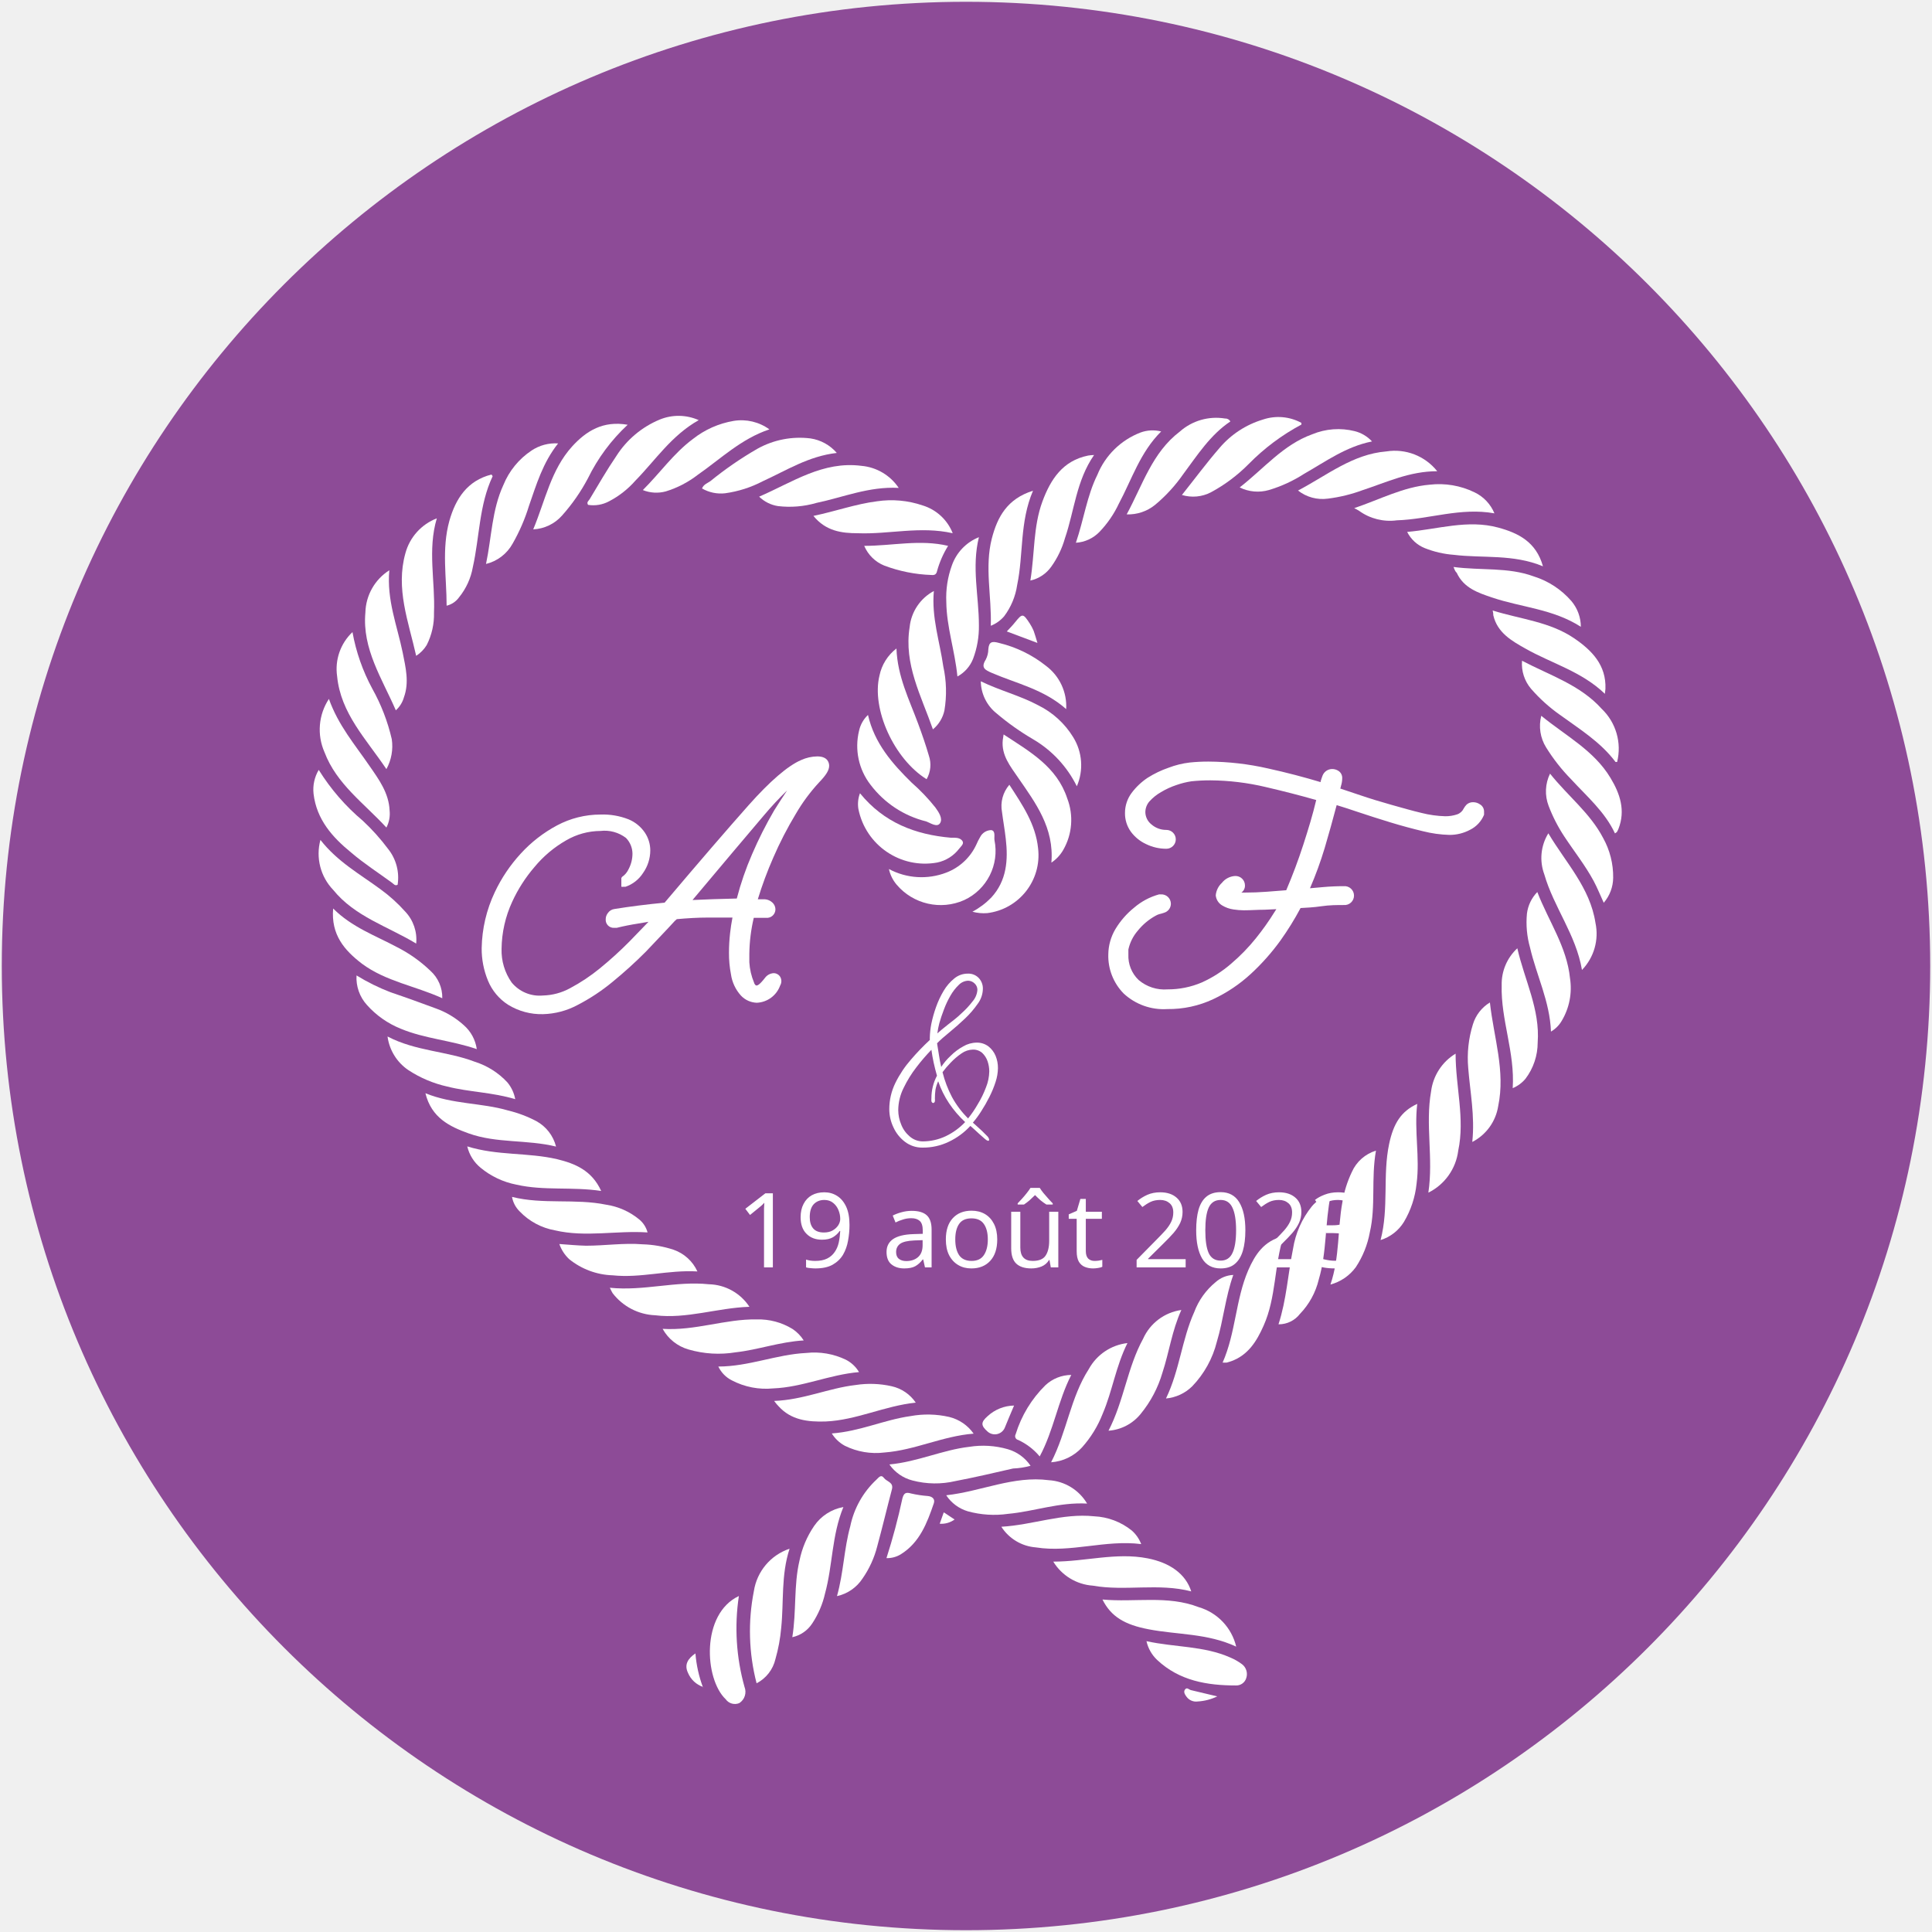
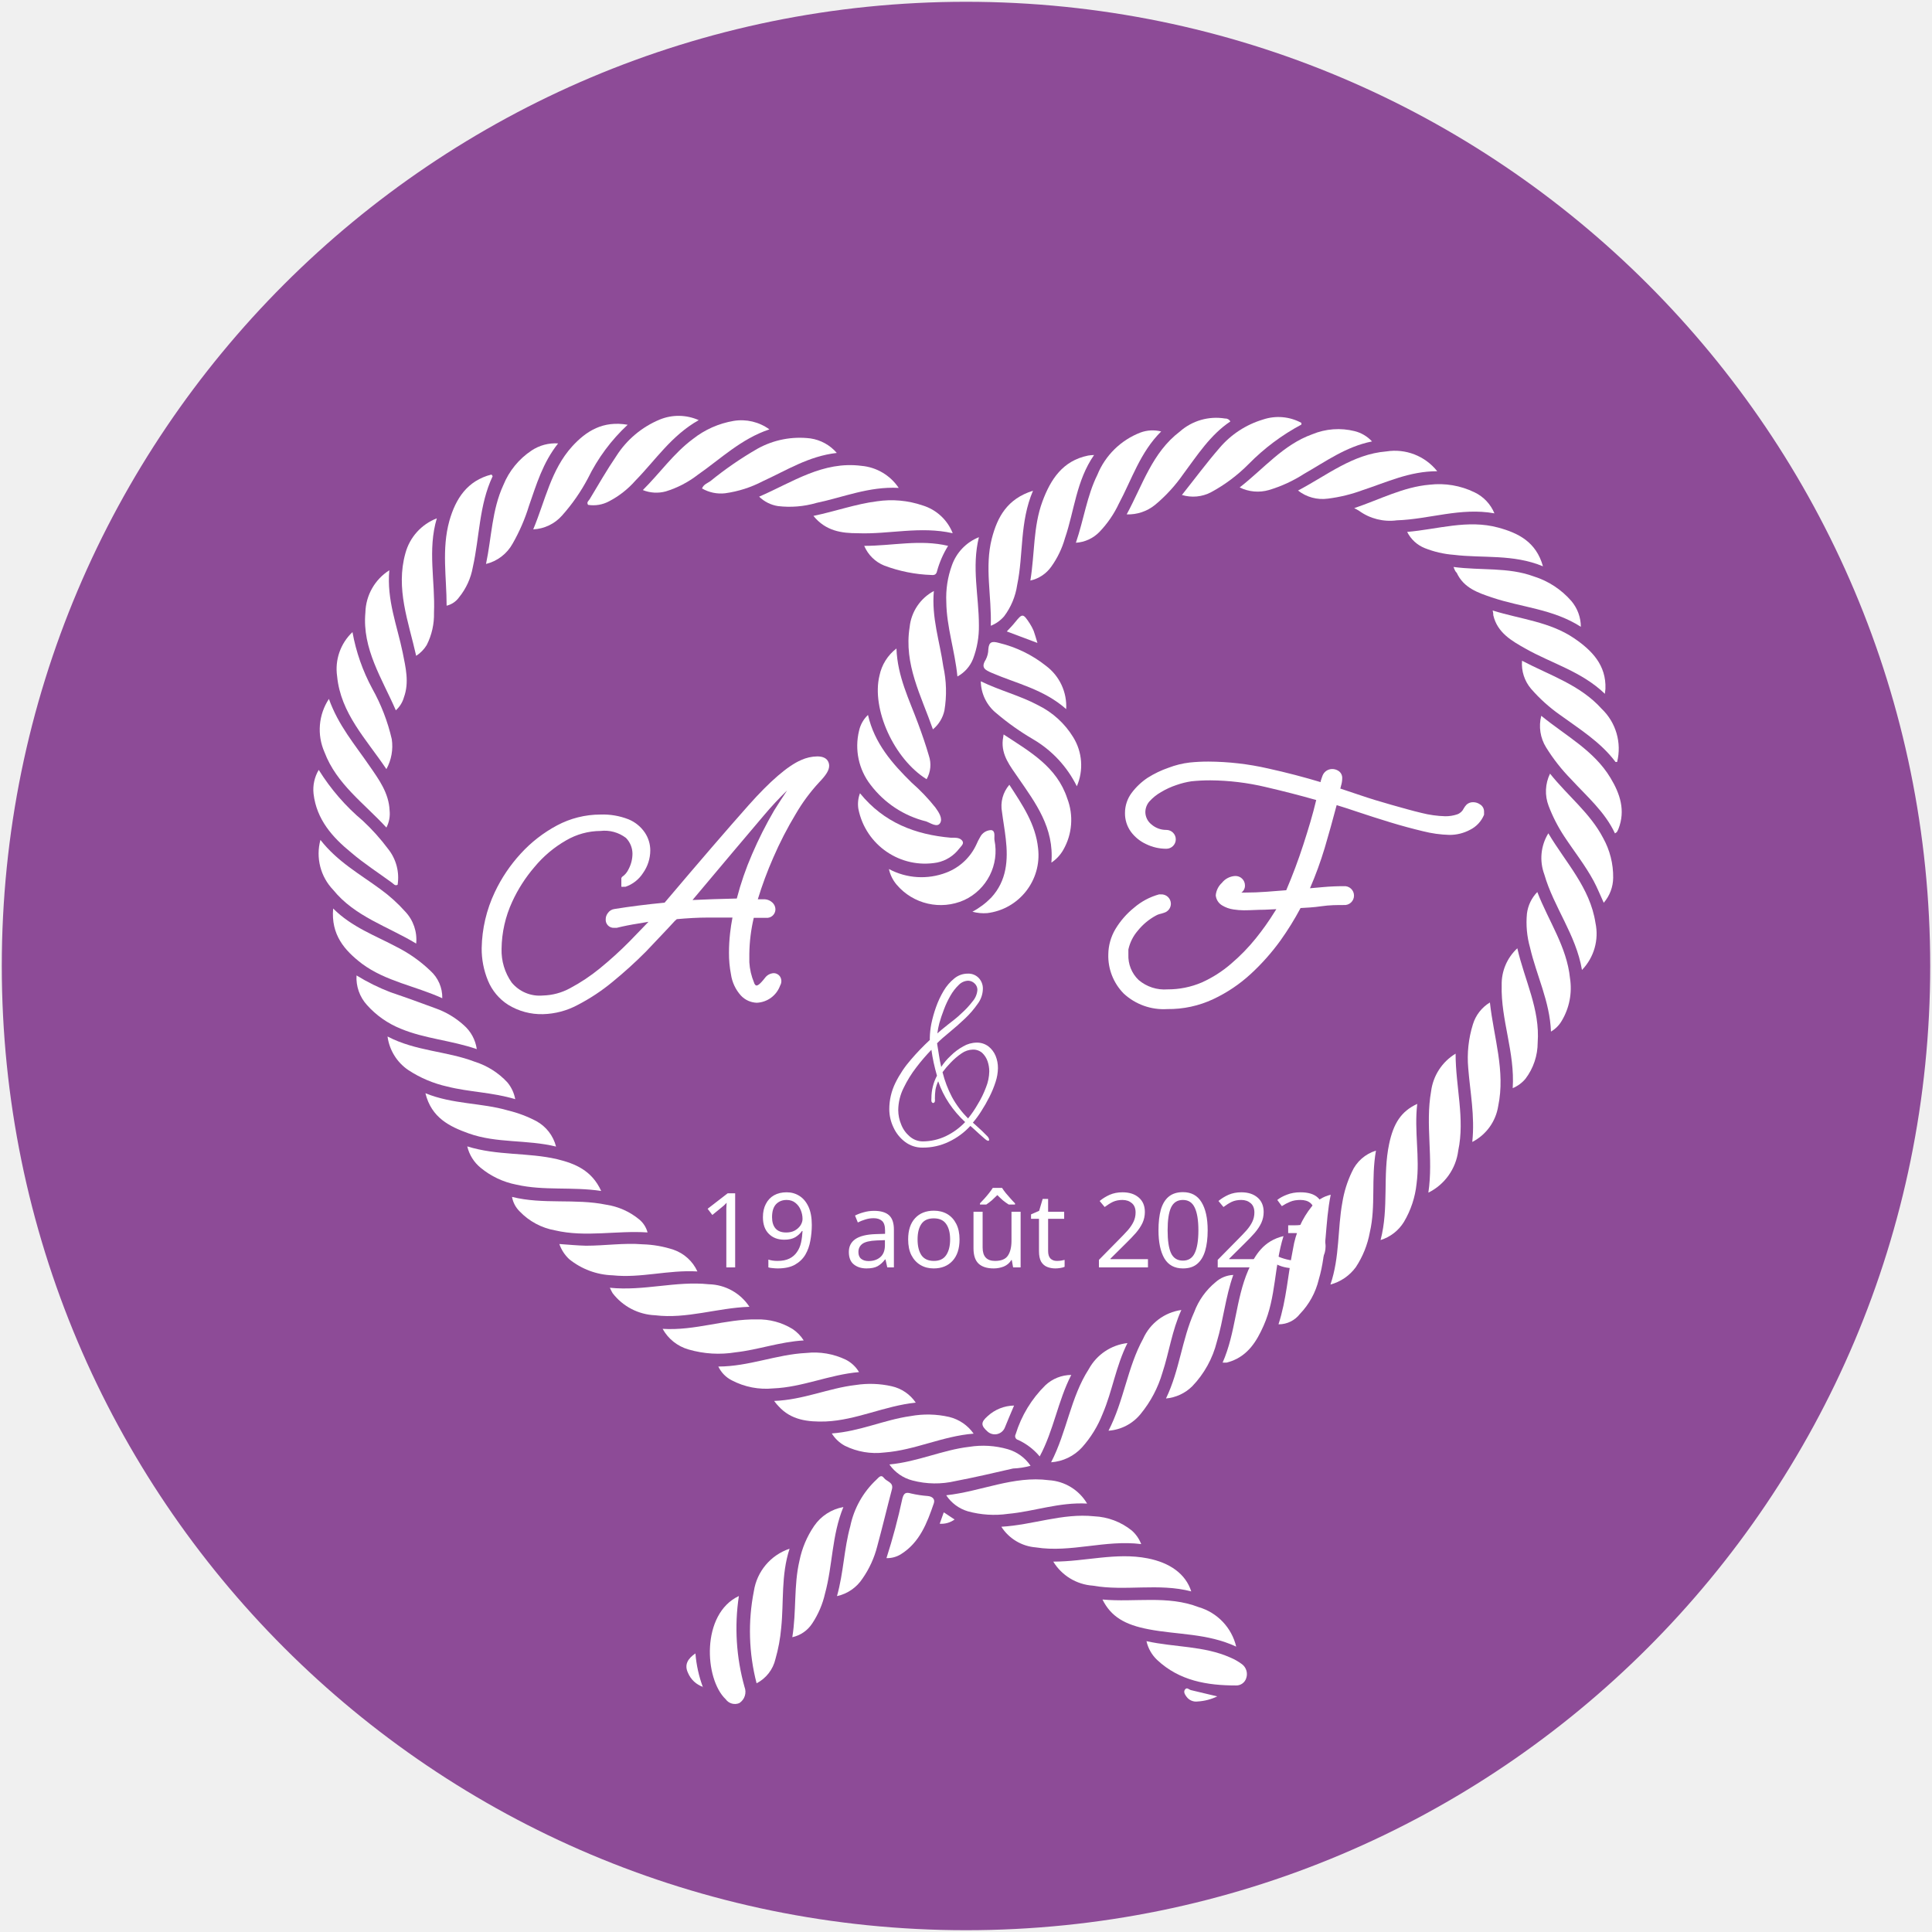
<svg xmlns="http://www.w3.org/2000/svg" id="Calque_1" data-name="Calque 1" viewBox="0 0 205 205">
  <defs>
    <style>.cls-1{fill:#8d4b97;}.cls-2{font-size:11.02px;font-family:MsMadi-Regular, Ms Madi;}.cls-2,.cls-3{fill:#fff;}</style>
  </defs>
  <circle class="cls-1" cx="102.5" cy="102.5" r="102.31" />
-   <text class="cls-2" transform="translate(78.1 134.48)">19 août 2023</text>
+   <text class="cls-2" transform="translate(74.1 134.48)">19 août 2023</text>
  <path class="cls-3" d="M107.1,83.27c1.4,2.16,2.79,4.18,3.05,6.75a6.19,6.19,0,0,1-5.41,6.87,4.62,4.62,0,0,1-1.56-.15,8.06,8.06,0,0,0,2-1.5c1.65-1.79,1.8-4,1.54-6.23-.11-1-.28-1.9-.4-2.85A3.45,3.45,0,0,1,107.1,83.27Z" />
  <path class="cls-3" d="M114.26,83.43a11.86,11.86,0,0,0-4.66-5,27.19,27.19,0,0,1-3.84-2.72,4.44,4.44,0,0,1-1.69-3.42c2.06,1,4.18,1.52,6.1,2.55a9.05,9.05,0,0,1,3.71,3.39A5.64,5.64,0,0,1,114.26,83.43Z" />
  <path class="cls-3" d="M109.61,52.07c-1.43,3.34-1,6.76-1.68,10a7.28,7.28,0,0,1-1.39,3.33,3.63,3.63,0,0,1-1.41,1c.1-3.16-.67-6.21.11-9.26C105.83,54.87,106.86,52.93,109.61,52.07Z" />
  <path class="cls-3" d="M106.49,77.93c2.79,1.83,5.64,3.42,6.75,6.78a6.37,6.37,0,0,1-.42,5.47,4,4,0,0,1-1.26,1.35c.31-3.69-1.68-6.33-3.52-9-.83-1.22-1.8-2.38-1.64-4C106.42,78.35,106.45,78.21,106.49,77.93Z" />
  <path class="cls-3" d="M115.35,159.54c-3-.16-5.62.84-8.38,1.09a10.48,10.48,0,0,1-4.28-.27,4.18,4.18,0,0,1-2.29-1.7c3.72-.41,7.13-2.09,10.89-1.6A5.07,5.07,0,0,1,115.35,159.54Z" />
  <path class="cls-3" d="M152.5,50c-2.95,0-5.38,1.18-7.89,2a16.44,16.44,0,0,1-3.72.91,4.2,4.2,0,0,1-3.16-.86c3.09-1.62,5.79-3.86,9.37-4.15A5.74,5.74,0,0,1,152.5,50Z" />
  <path class="cls-3" d="M91.15,145.59c-3.16.27-6,1.61-9.11,1.73a7.8,7.8,0,0,1-4.38-.85A3.16,3.16,0,0,1,76.22,145c3.23,0,6.19-1.29,9.33-1.44a7.73,7.73,0,0,1,4.21.72A3.44,3.44,0,0,1,91.15,145.59Z" />
  <path class="cls-3" d="M85.28,142.23c-2.55.15-4.85,1-7.22,1.26a11.3,11.3,0,0,1-5-.3A4.57,4.57,0,0,1,70.31,141c3.47.22,6.65-1.06,10-1a6.89,6.89,0,0,1,3.76,1A4.05,4.05,0,0,1,85.28,142.23Z" />
  <path class="cls-3" d="M101.09,56.58c-3.45-.78-6.75.13-10.07,0-1.73,0-3.4-.23-4.71-1.84,2.33-.48,4.47-1.26,6.75-1.55a10.3,10.3,0,0,1,4.84.44A5,5,0,0,1,101.09,56.58Z" />
  <path class="cls-3" d="M109.33,61.6c.47-2.85.29-5.71,1.28-8.39.87-2.35,2.15-4.32,4.84-4.87a4.93,4.93,0,0,1,.64-.06C114.2,51,114,54.19,113,57.11a9.71,9.71,0,0,1-1.44,3A3.68,3.68,0,0,1,109.33,61.6Z" />
  <path class="cls-3" d="M79.52,138.66c-3.44.12-6.65,1.31-10,.9A6,6,0,0,1,65,137.21c-.08-.12-.14-.27-.29-.57,3.61.37,7-.74,10.51-.37A5.29,5.29,0,0,1,79.52,138.66Z" />
  <path class="cls-3" d="M94.37,155.39c3-.28,5.63-1.54,8.47-1.87a9.42,9.42,0,0,1,4.09.25,4.38,4.38,0,0,1,2.42,1.76,8.16,8.16,0,0,1-1.86.29c-2,.46-4.06.94-6.1,1.33a9.43,9.43,0,0,1-4.57-.06A4.27,4.27,0,0,1,94.37,155.39Z" />
  <path class="cls-3" d="M54.67,116.63c-2.47-.74-4.9-.75-7.22-1.34a12.47,12.47,0,0,1-4.13-1.75,5.13,5.13,0,0,1-2.2-3.56c3,1.57,6.29,1.54,9.26,2.68a8,8,0,0,1,3.45,2.18A3.88,3.88,0,0,1,54.67,116.63Z" />
  <path class="cls-3" d="M50.59,111.32c-2.73-.94-5.52-1.1-8.08-2.17a9.6,9.6,0,0,1-3.58-2.52,4.28,4.28,0,0,1-1.1-3.13,21.72,21.72,0,0,0,3.62,1.79c1.6.54,3.2,1.12,4.79,1.71a8.84,8.84,0,0,1,2.95,1.76A4.14,4.14,0,0,1,50.59,111.32Z" />
  <path class="cls-3" d="M95.36,51.77c-3.16-.17-5.89,1-8.72,1.59a10.27,10.27,0,0,1-4.09.34,3.67,3.67,0,0,1-2-1c3.54-1.53,6.76-3.8,10.86-3.27A5.32,5.32,0,0,1,95.36,51.77Z" />
  <path class="cls-3" d="M106.25,162c3.34-.19,6.49-1.46,9.84-1.11a6.86,6.86,0,0,1,4,1.51,3.67,3.67,0,0,1,1,1.44c-3.82-.48-7.46.94-11.18.35A4.79,4.79,0,0,1,106.25,162Z" />
  <path class="cls-3" d="M101.59,71.78c-.27-2.74-1.15-5.25-1.18-7.9A10,10,0,0,1,101,60a5,5,0,0,1,2.87-3c-.79,3.19,0,6.26,0,9.34a9.66,9.66,0,0,1-.62,3.57A3.66,3.66,0,0,1,101.59,71.78Z" />
  <path class="cls-3" d="M45.14,116c2.91,1.19,5.93,1,8.77,1.83a13,13,0,0,1,3,1.13A4.27,4.27,0,0,1,59,121.66c-3.1-.76-6.28-.33-9.25-1.39C47.71,119.54,45.78,118.61,45.14,116Z" />
  <path class="cls-3" d="M37.4,67.07a20.12,20.12,0,0,0,2.1,6,20.32,20.32,0,0,1,2.07,5.36A5.06,5.06,0,0,1,41,81.61c-2.14-3.19-4.85-5.91-5.23-9.86A5.38,5.38,0,0,1,37.4,67.07Z" />
  <path class="cls-3" d="M114.16,57.59c.84-2.46,1.18-5,2.28-7.21A8.06,8.06,0,0,1,121,45.9a3.72,3.72,0,0,1,2.21-.12c-2.23,2.21-3.11,5.08-4.49,7.66a11.21,11.21,0,0,1-2.06,3A3.8,3.8,0,0,1,114.16,57.59Z" />
  <path class="cls-3" d="M88.26,152.1c3-.22,5.56-1.45,8.35-1.84a10.16,10.16,0,0,1,4.11.09,4.46,4.46,0,0,1,2.59,1.77c-3.31.26-6.24,1.76-9.46,2a7.41,7.41,0,0,1-4.2-.71A3.68,3.68,0,0,1,88.26,152.1Z" />
  <path class="cls-3" d="M59.22,47.05c-1.63,2.05-2.3,4.36-3.09,6.62a19.65,19.65,0,0,1-1.73,4,4.42,4.42,0,0,1-2.83,2.17c.6-2.85.62-5.73,1.84-8.37a8,8,0,0,1,3-3.67A4.54,4.54,0,0,1,59.22,47.05Z" />
  <path class="cls-3" d="M163.12,94.65c1.2,3.1,3.13,5.81,3.47,9.15a6.78,6.78,0,0,1-.88,4.52,3.18,3.18,0,0,1-1.14,1.14c-.12-3.2-1.55-6-2.22-8.91a9.78,9.78,0,0,1-.33-3.61A4,4,0,0,1,163.12,94.65Z" />
  <path class="cls-3" d="M130.55,44.72c-2.14,1.43-3.5,3.58-5,5.59a16.44,16.44,0,0,1-3,3.27,4.52,4.52,0,0,1-3,1c1.7-3.14,2.71-6.56,5.63-8.78A5.82,5.82,0,0,1,130,44.41.58.58,0,0,1,130.55,44.72Z" />
  <path class="cls-3" d="M161.5,70.11c3,1.57,6.18,2.57,8.46,5.11a5.85,5.85,0,0,1,1.63,5.63c-.06,0-.16,0-.17,0-1.59-2.12-3.82-3.49-5.9-5a17.06,17.06,0,0,1-3.06-2.76A4.08,4.08,0,0,1,161.5,70.11Z" />
  <path class="cls-3" d="M44.16,69.59c-.82-3.65-2.2-7.13-1.14-10.9A5.5,5.5,0,0,1,46.35,55c-1,3.35-.16,6.68-.3,10a7.19,7.19,0,0,1-.77,3.44A3.61,3.61,0,0,1,44.16,69.59Z" />
  <path class="cls-3" d="M130.86,135.28c-.84,2.38-1.05,4.79-1.74,7.08a10.48,10.48,0,0,1-2.62,4.74,4.56,4.56,0,0,1-2.78,1.29c1.45-3,1.68-6.25,3-9.18a7.5,7.5,0,0,1,2.26-3.16A3,3,0,0,1,130.86,135.28Z" />
  <path class="cls-3" d="M136.19,131.16c-1,3.18-.77,6.5-2.11,9.5-.73,1.65-1.64,3.13-3.45,3.78l-.46.14a3.88,3.88,0,0,1-.44,0c1.4-3.18,1.37-6.66,2.71-9.78C133.16,133.16,134.08,131.66,136.19,131.16Z" />
  <path class="cls-3" d="M94.32,92.21a7.33,7.33,0,0,0,6.09.38,5.78,5.78,0,0,0,3.2-3,6.17,6.17,0,0,1,.39-.77,1.34,1.34,0,0,1,1.17-.74c.49.07.3.69.35,1.06a5.74,5.74,0,0,1-3.22,6.37,6.13,6.13,0,0,1-7.16-1.64A3.84,3.84,0,0,1,94.32,92.21Z" />
  <path class="cls-3" d="M83.78,164.33c-.92,2.82-.6,5.64-.89,8.41a17.45,17.45,0,0,1-.61,3.3,3.88,3.88,0,0,1-2,2.57,22,22,0,0,1-.29-9.77A5.65,5.65,0,0,1,83.78,164.33Z" />
  <path class="cls-3" d="M34,89.12c1.81,2.32,4.19,3.63,6.35,5.22A16.53,16.53,0,0,1,43,96.73a4.32,4.32,0,0,1,1.16,3.39c-3-1.82-6.5-2.85-8.8-5.69A5.56,5.56,0,0,1,34,89.12Z" />
  <path class="cls-3" d="M163.72,60.09c-3.17-1.32-6.37-.84-9.47-1.22a10.4,10.4,0,0,1-3.07-.71,3.58,3.58,0,0,1-1.87-1.72c3.27-.28,6.42-1.34,9.66-.46C161.11,56.56,163,57.5,163.72,60.09Z" />
  <path class="cls-3" d="M68.21,52c1.84-1.83,3.27-3.9,5.3-5.41a9.54,9.54,0,0,1,4.34-1.93,5.06,5.06,0,0,1,3.79.9c-3,1-5.17,3.13-7.6,4.82a10.64,10.64,0,0,1-3.39,1.76A3.83,3.83,0,0,1,68.21,52Z" />
  <path class="cls-3" d="M125.35,139c-1,2.2-1.29,4.47-2,6.63a12.35,12.35,0,0,1-2.31,4.39,4.83,4.83,0,0,1-3.42,1.79c1.64-3.17,2-6.71,3.67-9.75A5.24,5.24,0,0,1,125.35,139Z" />
  <path class="cls-3" d="M74.14,44.58c-2.9,1.63-4.59,4.25-6.73,6.43a9.63,9.63,0,0,1-2.78,2.18,3.54,3.54,0,0,1-2.23.38c-.19-.28.06-.43.16-.59.93-1.54,1.82-3.1,2.83-4.58A10,10,0,0,1,70,44.52,5.26,5.26,0,0,1,74.14,44.58Z" />
  <path class="cls-3" d="M164.47,82.09c1.9,2.38,4.25,4.18,5.63,6.82a8.45,8.45,0,0,1,1.07,4.23,4.12,4.12,0,0,1-1,2.65c-.37-.8-.68-1.58-1.07-2.31-.9-1.67-2.08-3.15-3.12-4.73a16.52,16.52,0,0,1-1.66-3.24A4.3,4.3,0,0,1,164.47,82.09Z" />
  <path class="cls-3" d="M125.41,52.52c1.38-1.73,2.62-3.41,4-5a9.69,9.69,0,0,1,4.59-3,5.12,5.12,0,0,1,4.09.35c0,.07,0,.16,0,.18a23.07,23.07,0,0,0-5.59,4.18,16.94,16.94,0,0,1-4,3A4.09,4.09,0,0,1,125.41,52.52Z" />
  <path class="cls-3" d="M88.79,48.06c-3,.34-5.35,1.86-7.85,3a12.19,12.19,0,0,1-4,1.28,4,4,0,0,1-2.45-.51c.16-.43.58-.56.89-.78a37.6,37.6,0,0,1,5-3.44A9.22,9.22,0,0,1,86,46.52,4.56,4.56,0,0,1,88.79,48.06Z" />
  <path class="cls-3" d="M154.23,60.16c2.93.39,5.79,0,8.51,1a8.74,8.74,0,0,1,4,2.62,4.25,4.25,0,0,1,1,2.73c-2.94-1.9-6.32-2.06-9.42-3.11-1.48-.5-3-1-3.75-2.62C154.41,60.63,154.36,60.49,154.23,60.16Z" />
  <path class="cls-3" d="M151.56,126.55c.55-3.68-.34-7.22.29-10.75a5.48,5.48,0,0,1,2.6-4c0,3.52,1,6.88.28,10.29A5.78,5.78,0,0,1,151.56,126.55Z" />
  <path class="cls-3" d="M131.17,174.72c-3.07-1.43-6.25-1.25-9.29-1.84-2.54-.48-4-1.35-4.9-3.16,3.45.32,6.9-.47,10.21.81A5.74,5.74,0,0,1,131.17,174.72Z" />
  <path class="cls-3" d="M143.69,53.92c2.77-.94,5.21-2.25,8-2.49a8.6,8.6,0,0,1,4.77.81,4.28,4.28,0,0,1,2.11,2.23c-3.59-.65-6.92.63-10.35.74a5.57,5.57,0,0,1-4-1A4.14,4.14,0,0,0,143.69,53.92Z" />
  <path class="cls-3" d="M41.31,60.51c-.29,3.16.84,5.9,1.42,8.74.31,1.57.71,3.14.13,4.74A2.91,2.91,0,0,1,42,75.37C40.54,72,38.42,68.85,38.77,65A5.47,5.47,0,0,1,41.31,60.51Z" />
  <path class="cls-3" d="M170.29,73.62c-2.47-2.38-5.64-3.22-8.41-4.79-1.48-.83-3-1.69-3.43-3.55,0-.11,0-.24-.07-.5,3,.93,6.06,1.19,8.64,2.94,1.89,1.29,3.42,2.84,3.33,5.37C170.34,73.21,170.32,73.32,170.29,73.62Z" />
  <path class="cls-3" d="M161,100.62c.78,3.41,2.42,6.48,2.16,10a6.37,6.37,0,0,1-1.29,3.84,3.53,3.53,0,0,1-1.36,1c.25-3.78-1.27-7.25-1.17-10.91A5.17,5.17,0,0,1,161,100.62Z" />
  <path class="cls-3" d="M35.35,96.4c2,2,4.51,2.88,6.78,4.1A14.67,14.67,0,0,1,45.66,103a3.81,3.81,0,0,1,1.27,2.92c-2.85-1.3-6-1.79-8.52-3.66C36.54,100.83,35.11,99.18,35.35,96.4Z" />
  <path class="cls-3" d="M146,122.09c-.53,3,0,5.86-.65,8.66a9.93,9.93,0,0,1-1.49,3.71,4.91,4.91,0,0,1-2.69,1.84c1-2.94.74-5.89,1.27-8.75a11.88,11.88,0,0,1,1-3.19A4.12,4.12,0,0,1,146,122.09Z" />
  <path class="cls-3" d="M171.36,88.43c-1.07-2.3-3-3.94-4.64-5.73a19.52,19.52,0,0,1-2.67-3.4,4.31,4.31,0,0,1-.51-3.35c2.6,2.13,5.6,3.68,7.35,6.6,1,1.66,1.61,3.44.84,5.4a2.7,2.7,0,0,1-.17.34S171.46,88.36,171.36,88.43Z" />
  <path class="cls-3" d="M164.29,88.42c1.85,3.12,4.43,5.77,5,9.5a5.53,5.53,0,0,1-1.43,5c-.64-3.76-3-6.66-4-10.15A5,5,0,0,1,164.29,88.42Z" />
  <path class="cls-3" d="M119.63,142.51c-1.24,2.49-1.6,5.1-2.62,7.48a11.73,11.73,0,0,1-2.2,3.59,4.91,4.91,0,0,1-3.28,1.58c1.68-3.25,2.06-6.88,4-9.89A5.37,5.37,0,0,1,119.63,142.51Z" />
  <path class="cls-3" d="M82.14,148.65c3.1-.11,5.78-1.36,8.65-1.69a10.23,10.23,0,0,1,3.82.13,4.19,4.19,0,0,1,2.56,1.74c-3.31.34-6.29,1.86-9.56,2-1.88.06-3.67-.14-5-1.62C82.46,149.07,82.37,148.94,82.14,148.65Z" />
  <path class="cls-3" d="M135.66,140.51c.85-2.6,1-5.34,1.54-8a9.54,9.54,0,0,1,2-4.51,3.71,3.71,0,0,1,2-1.23c-.62,3-.4,6.07-1.27,9a7.91,7.91,0,0,1-2,3.65,2.83,2.83,0,0,1-2.22,1.1Z" />
  <path class="cls-3" d="M99.09,62.71c-.26,2.82.63,5.37,1,8a12.28,12.28,0,0,1,.12,4.68,3.58,3.58,0,0,1-1.22,2c-1.25-3.58-3.1-6.91-2.47-10.85A4.91,4.91,0,0,1,99.09,62.71Z" />
  <path class="cls-3" d="M126.4,168.86c-3.47-.91-7,0-10.44-.61a5.36,5.36,0,0,1-4.2-2.55c3.41,0,6.66-1,10-.35C124.13,165.81,125.81,167,126.4,168.86Z" />
  <path class="cls-3" d="M66.6,45.07a19.4,19.4,0,0,0-4.22,5.69,19.84,19.84,0,0,1-2.74,3.94,4.35,4.35,0,0,1-3.06,1.47c1.28-3.07,1.88-6.31,4.12-8.79C62.22,45.71,64,44.62,66.6,45.07Z" />
  <path class="cls-3" d="M84.07,173.72c.45-2.76.14-5.48.76-8.12a10.06,10.06,0,0,1,1.56-3.69,4.77,4.77,0,0,1,3.1-2c-1.24,3-1.13,6.19-1.95,9.18a9.53,9.53,0,0,1-1.35,3.16A3.38,3.38,0,0,1,84.07,173.72Z" />
  <path class="cls-3" d="M63.79,126.37c-3.1-.47-6.06,0-9-.67A8.5,8.5,0,0,1,51,123.91a4.16,4.16,0,0,1-1.42-2.27c3.18,1,6.43.63,9.54,1.36C61,123.46,62.79,124.17,63.79,126.37Z" />
  <path class="cls-3" d="M54.33,127c3.31.83,6.69.15,10,.83a7.19,7.19,0,0,1,3.47,1.54,2.67,2.67,0,0,1,.91,1.4c-3.31-.22-6.57.54-9.82-.22a6.86,6.86,0,0,1-3.74-2A2.84,2.84,0,0,1,54.33,127Z" />
  <path class="cls-3" d="M150.38,117.13c-.34,2.9.3,5.67-.07,8.46a9.9,9.9,0,0,1-1.34,4.06,4.45,4.45,0,0,1-2.48,1.93c.9-3.44.2-6.87.91-10.21C147.86,119.2,148.67,117.92,150.38,117.13Z" />
  <path class="cls-3" d="M74,134.91c-3.12-.18-6,.73-9,.41a7.71,7.71,0,0,1-4.6-1.71A4,4,0,0,1,59.35,132c1,.07,1.92.16,2.83.18,2,0,4-.31,6-.15a11.56,11.56,0,0,1,3.3.58A4.35,4.35,0,0,1,74,134.91Z" />
  <path class="cls-3" d="M47.39,64.27c0-3-.54-6,.29-9,.67-2.36,1.9-4.27,4.47-4.92.06.1.13.16.12.19-1.44,3.05-1.38,6.43-2.1,9.64a7,7,0,0,1-1.46,3.2A2.28,2.28,0,0,1,47.39,64.27Z" />
  <path class="cls-3" d="M156.22,121.17c.29-2.76-.23-5.29-.43-7.84a12,12,0,0,1,.5-4.65,4.11,4.11,0,0,1,1.8-2.31c.41,3.72,1.66,7.27.88,11A5.18,5.18,0,0,1,156.22,121.17Z" />
  <path class="cls-3" d="M33.82,81.69a22.69,22.69,0,0,0,4.68,5.4,22.6,22.6,0,0,1,2.69,3,4.88,4.88,0,0,1,1,3.79c-.28.15-.42-.09-.59-.21-1.45-1.06-3-2.06-4.33-3.2-2-1.63-3.68-3.51-4-6.25A4.09,4.09,0,0,1,33.82,81.69Z" />
  <path class="cls-3" d="M131.54,51.72c2.57-2,4.61-4.53,7.7-5.64a7.2,7.2,0,0,1,4.51-.33,3.72,3.72,0,0,1,1.83,1.09c-2.77.55-4.92,2.14-7.21,3.44A14.56,14.56,0,0,1,134.63,52,4.3,4.3,0,0,1,131.54,51.72Z" />
  <path class="cls-3" d="M34.9,74.16c1,2.82,2.77,4.86,4.3,7.1,1,1.44,2.06,2.88,2.14,4.74A3.17,3.17,0,0,1,41,87.81c-2.37-2.58-5.29-4.61-6.57-8A5.93,5.93,0,0,1,34.9,74.16Z" />
  <path class="cls-3" d="M92.1,75.86c.68,3,2.58,5.17,4.63,7.18a20.29,20.29,0,0,1,2.52,2.64c.36.5.81,1.17.5,1.66s-1,0-1.47-.18a10.57,10.57,0,0,1-5.91-3.89,6.74,6.74,0,0,1-1.22-5.72A3.27,3.27,0,0,1,92.1,75.86Z" />
  <path class="cls-3" d="M95.12,68.81c.11,3,1.37,5.44,2.31,8,.41,1.11.8,2.23,1.13,3.37a3.05,3.05,0,0,1-.24,2.5c-3.46-2.15-5.87-7.46-5-11A4.85,4.85,0,0,1,95.12,68.81Z" />
  <path class="cls-3" d="M88.81,169.36c.71-2.53.74-5,1.41-7.41A9.33,9.33,0,0,1,93,157c.2-.17.46-.61.78-.19s1.06.46.86,1.22c-.53,2-1,4-1.56,6.05a10.48,10.48,0,0,1-1.55,3.4A4.34,4.34,0,0,1,88.81,169.36Z" />
  <path class="cls-3" d="M91.25,84.17c2.55,3.13,5.88,4.39,9.65,4.72l.39,0c.32,0,.69.09.85.38s-.2.56-.38.8a3.93,3.93,0,0,1-2.31,1.45,7.21,7.21,0,0,1-8.37-5.69A3.24,3.24,0,0,1,91.25,84.17Z" />
  <path class="cls-3" d="M121.65,174.14c3,.66,6.08.49,8.88,1.73a5.93,5.93,0,0,1,1.25.71,1.32,1.32,0,0,1,.46,1.47,1.1,1.1,0,0,1-1.1.79c-3.07,0-6-.5-8.35-2.7A3.91,3.91,0,0,1,121.65,174.14Z" />
  <path class="cls-3" d="M78.4,169.35A23,23,0,0,0,79,179a1.42,1.42,0,0,1-.55,1.71A1.2,1.2,0,0,1,77,180.3C74.74,178.16,74.36,171.25,78.4,169.35Z" />
  <path class="cls-3" d="M113.13,75.24c-2.39-2.11-5.27-2.71-7.89-3.84-.71-.31-1.19-.54-.65-1.4a2.43,2.43,0,0,0,.28-1.11c.06-.81.41-.87,1.13-.67a12.83,12.83,0,0,1,5,2.44A5.35,5.35,0,0,1,113.13,75.24Z" />
  <path class="cls-3" d="M110.32,154.54a6.56,6.56,0,0,0-2.28-1.75.41.41,0,0,1-.27-.61,12.41,12.41,0,0,1,3.16-5.2,4.07,4.07,0,0,1,2.74-1.09C112.24,148.68,111.82,151.74,110.32,154.54Z" />
  <path class="cls-3" d="M91.7,57.92c3,0,5.92-.71,8.9,0a10.29,10.29,0,0,0-1.17,2.67c-.07.35-.26.46-.61.42a15.65,15.65,0,0,1-5-1A3.9,3.9,0,0,1,91.7,57.92Z" />
  <path class="cls-3" d="M94.06,165.33A65.51,65.51,0,0,0,95.75,159c.15-.56.35-.7.92-.53a11.7,11.7,0,0,0,1.79.27c.48.05.77.33.63.76-.72,2.1-1.5,4.18-3.52,5.43A2.78,2.78,0,0,1,94.06,165.33Z" />
  <path class="cls-3" d="M107.6,149.14c-.37.88-.7,1.63-1,2.39a1.15,1.15,0,0,1-1.8.38c-.74-.65-.74-1,0-1.65A4.24,4.24,0,0,1,107.6,149.14Z" />
  <path class="cls-3" d="M106.83,67c.3-.33.6-.62.85-.94.81-1,.87-1,1.6.12a5,5,0,0,1,.4.76c.13.35.23.73.4,1.28Z" />
  <path class="cls-3" d="M74.61,179A2.66,2.66,0,0,1,73,177.5c-.42-.88,0-1.52.79-2.06a13.29,13.29,0,0,0,.8,3.6Z" />
  <path class="cls-3" d="M129.16,180a5.49,5.49,0,0,1-2.08.54,1.25,1.25,0,0,1-1.17-.49c-.16-.22-.37-.51-.17-.78s.41,0,.61.06Z" />
  <path class="cls-3" d="M101.29,161.23a2.38,2.38,0,0,1-1.58.45l.43-1.21Z" />
  <polygon class="cls-3" points="74.61 179.03 74.64 179.06 74.61 179.04 74.61 179.03" />
  <path class="cls-3" d="M135.66,140.5h0Z" />
  <path class="cls-3" d="M57.62,107.61a6.72,6.72,0,0,1-3.71-1,5.54,5.54,0,0,1-2.13-2.55,8.82,8.82,0,0,1-.67-3.46,14.42,14.42,0,0,1,1.39-5.93,16.32,16.32,0,0,1,2.75-4.09,14.36,14.36,0,0,1,3.86-3,9.79,9.79,0,0,1,4.59-1.15,7.43,7.43,0,0,1,3,.51,3.87,3.87,0,0,1,1.72,1.4A3.4,3.4,0,0,1,69,90.23a4.17,4.17,0,0,1-.78,2.42,3.59,3.59,0,0,1-1.84,1.44h0l-.12,0-.07,0h0a1,1,0,0,1-.26,0v-.84l0-.06,0,0v-.13h0l.07.1,0-.11a2,2,0,0,0,.71-.85,3.51,3.51,0,0,0,.4-1.63,2.41,2.41,0,0,0-.69-1.66,3.74,3.74,0,0,0-2.71-.74,7.31,7.31,0,0,0-3.64,1A12.23,12.23,0,0,0,56.71,92a15.67,15.67,0,0,0-2.36,3.68,12.25,12.25,0,0,0-1.13,5,5.9,5.9,0,0,0,1.07,3.57,3.84,3.84,0,0,0,3.33,1.38,6.3,6.3,0,0,0,2.86-.77,19.22,19.22,0,0,0,3.16-2.1,40.06,40.06,0,0,0,3.17-2.88l2-2.07L67.69,98c-.77.12-1.53.27-2.25.45l-.06,0h-.2a.85.85,0,0,1-.91-.91,1.06,1.06,0,0,1,.23-.66,1,1,0,0,1,.71-.43c1.62-.26,3.41-.49,5.31-.67,3.69-4.36,6.69-7.84,8.92-10.35s4.14-4.17,5.56-4.78a4.28,4.28,0,0,1,1.72-.39c1.17,0,1.26.75,1.26,1,0,.48-.34,1-1.08,1.77a19,19,0,0,0-2.46,3.33A39,39,0,0,0,82.05,91a40.06,40.06,0,0,0-1.64,4.42h.33l.42,0a1.31,1.31,0,0,1,.8.35,1,1,0,0,1,.32.7.91.91,0,0,1-1,.92l-.8,0-.5,0a17.59,17.59,0,0,0-.47,3.82c0,.3,0,.6,0,.89a6.6,6.6,0,0,0,.5,2.16c0,.07.14.31.24.31s.29,0,.92-.81a1.23,1.23,0,0,1,.91-.5.82.82,0,0,1,.7.38.91.91,0,0,1,0,.93,2.76,2.76,0,0,1-2.48,1.83,2.41,2.41,0,0,1-1.68-.76,4.27,4.27,0,0,1-1.06-2.26,11.71,11.71,0,0,1-.21-2.28A18.63,18.63,0,0,1,77.47,99c.06-.53.14-1.08.25-1.64l-2.58,0c-1.11,0-2.23.07-3.33.17l-.06.06a.87.87,0,0,0-.14.12c-.91,1-2,2.12-3.07,3.26A46.5,46.5,0,0,1,65,104.18a20.76,20.76,0,0,1-3.72,2.46A8.18,8.18,0,0,1,57.62,107.61Zm25.9-23.74a35.39,35.39,0,0,0-2.45,2.63c-1.94,2.28-4.5,5.32-7.59,9l2.18-.09,2.52-.07a31.87,31.87,0,0,1,1.62-4.7A42.54,42.54,0,0,1,82.14,86C82.62,85.24,83.08,84.52,83.52,83.87Z" />
  <path class="cls-3" d="M97.88,121.77a3,3,0,0,1-1.85-.61,4,4,0,0,1-1.23-1.54,4.49,4.49,0,0,1-.44-1.92,6.32,6.32,0,0,1,.65-2.8,11.33,11.33,0,0,1,1.65-2.47,25,25,0,0,1,2-2.08v-.24a8.83,8.83,0,0,1,.16-1.47,13.34,13.34,0,0,1,.5-1.78,9.47,9.47,0,0,1,.81-1.73,4.87,4.87,0,0,1,1.13-1.31,2.22,2.22,0,0,1,1.43-.51,1.51,1.51,0,0,1,1.16.46,1.62,1.62,0,0,1,.44,1.17,2.73,2.73,0,0,1-.54,1.56,10,10,0,0,1-1.35,1.57c-.54.51-1.09,1-1.63,1.44s-1,.84-1.34,1.19c.07.41.14.83.2,1.25s.14.84.24,1.26a6.38,6.38,0,0,1,1-1.18,5.91,5.91,0,0,1,1.33-1,2.9,2.9,0,0,1,1.43-.4,2,2,0,0,1,1.25.4,2.49,2.49,0,0,1,.76,1,3.39,3.39,0,0,1,.25,1.31,4.91,4.91,0,0,1-.25,1.46,10.82,10.82,0,0,1-.66,1.6,15.86,15.86,0,0,1-.87,1.52,10.44,10.44,0,0,1-.88,1.2c.07.07.2.19.39.35l.58.53c.2.19.38.37.53.53a.76.76,0,0,1,.22.35.37.37,0,0,1,0,.11.12.12,0,0,1-.12.06.84.84,0,0,1-.32-.2l-.58-.51-.6-.55c-.19-.17-.31-.28-.37-.32a7.37,7.37,0,0,1-2.26,1.67A6.29,6.29,0,0,1,97.88,121.77Zm0-.66a5.76,5.76,0,0,0,2.47-.55,7,7,0,0,0,2.06-1.5,11.35,11.35,0,0,1-1.71-2,9.92,9.92,0,0,1-1.15-2.33,3.6,3.6,0,0,0-.29.9,6.61,6.61,0,0,0-.06.93,1.16,1.16,0,0,1,0,.28.21.21,0,0,1-.2.2.25.25,0,0,1-.17-.21,1.69,1.69,0,0,1,0-.3,5.07,5.07,0,0,1,.59-2.39c-.13-.46-.25-.92-.35-1.38s-.18-.92-.24-1.37a20.94,20.94,0,0,0-1.59,1.85,12.19,12.19,0,0,0-1.37,2.22,5.35,5.35,0,0,0-.56,2.33,4,4,0,0,0,.31,1.52,3.14,3.14,0,0,0,.9,1.27A2.11,2.11,0,0,0,97.88,121.11Zm1.58-11.46c.28-.25.65-.56,1.12-.93s1-.76,1.42-1.18a9,9,0,0,0,1.21-1.3,2.08,2.08,0,0,0,.5-1.21.91.91,0,0,0-.3-.68,1,1,0,0,0-.67-.29,1.46,1.46,0,0,0-1,.44,5,5,0,0,0-.88,1.13,9.55,9.55,0,0,0-.7,1.48c-.2.52-.36,1-.49,1.46A8.24,8.24,0,0,0,99.46,109.65Zm3.28,9a11.26,11.26,0,0,0,1-1.47,10.34,10.34,0,0,0,.88-1.8,4.74,4.74,0,0,0,.35-1.7,3.38,3.38,0,0,0-.18-1.07,2.21,2.21,0,0,0-.57-.89,1.46,1.46,0,0,0-1-.35,2.17,2.17,0,0,0-1.19.4,7.18,7.18,0,0,0-1.17,1,9.12,9.12,0,0,0-.85,1,11.92,11.92,0,0,0,1,2.63A9.79,9.79,0,0,0,102.74,118.69Z" />
  <path class="cls-3" d="M123.86,107.07a6.22,6.22,0,0,1-4.63-1.65,5.69,5.69,0,0,1-1.63-4.16,5.38,5.38,0,0,1,.75-2.67,8.61,8.61,0,0,1,2-2.29,6.83,6.83,0,0,1,2.64-1.4H123l0,0,.19,0a1,1,0,0,1,1.05,1,1,1,0,0,1-.72.95A4.93,4.93,0,0,1,123,97a1.66,1.66,0,0,0-.37.16,6.37,6.37,0,0,0-1.9,1.59,4.51,4.51,0,0,0-1,2,1,1,0,0,0,0,.21v.32a3.53,3.53,0,0,0,1.08,2.7,4.23,4.23,0,0,0,3.08,1,9.15,9.15,0,0,0,3.62-.73,12.68,12.68,0,0,0,3.13-2,20,20,0,0,0,2.61-2.68,27.86,27.86,0,0,0,2-2.82l.18-.28-1.27.06c-.73,0-1.45.06-2.18.06a7.72,7.72,0,0,1-1.1-.09,3.17,3.17,0,0,1-1.22-.44A1.39,1.39,0,0,1,129,95a2.06,2.06,0,0,1,.65-1.32,1.92,1.92,0,0,1,1.4-.73,1,1,0,0,1,1.05,1,.89.89,0,0,1-.38.76l.33,0q1.2,0,2.37-.09l2.06-.16c.67-1.57,1.28-3.19,1.81-4.83s1-3.17,1.37-4.74c-1.67-.48-3.47-.94-5.36-1.38a26.18,26.18,0,0,0-5.87-.71,19.22,19.22,0,0,0-2,.1,8.59,8.59,0,0,0-1.58.39,8.31,8.31,0,0,0-1.66.76,5,5,0,0,0-1.24,1,1.76,1.76,0,0,0-.42,1.13,1.69,1.69,0,0,0,.65,1.3,2.37,2.37,0,0,0,1.58.58,1,1,0,1,1,0,2,4.87,4.87,0,0,1-2.12-.48A4.2,4.2,0,0,1,120,88.26a3.31,3.31,0,0,1-.63-2,3.55,3.55,0,0,1,.7-2.12,6.91,6.91,0,0,1,1.7-1.61A10.61,10.61,0,0,1,124,81.46a9.3,9.3,0,0,1,2.23-.55,18.67,18.67,0,0,1,2-.1,29.08,29.08,0,0,1,6.32.73c2,.44,3.85.93,5.58,1.45l0-.09c.07-.23.14-.44.21-.62a1.1,1.1,0,0,1,1-.68,1.2,1.2,0,0,1,.7.21.88.88,0,0,1,.38.74,2.72,2.72,0,0,1-.14.87c0,.09-.05.17-.07.25l2.15.72c1,.34,2.11.68,3.25,1s2.21.63,3.23.87a11.49,11.49,0,0,0,2.51.35,3.85,3.85,0,0,0,1.27-.2,1.21,1.21,0,0,0,.7-.64,2,2,0,0,1,.3-.4,1,1,0,0,1,.7-.25,1.26,1.26,0,0,1,.72.23.88.88,0,0,1,.43.76v.08l0,.17v.09l0,0a3.08,3.08,0,0,1-1.49,1.6,4.6,4.6,0,0,1-2.18.54,12.87,12.87,0,0,1-2.81-.39c-1.08-.26-2.25-.57-3.46-.94s-2.37-.74-3.47-1.11c-.87-.3-1.61-.53-2.23-.72-.41,1.54-.83,3.07-1.27,4.55A39.53,39.53,0,0,1,139,94.25l1.36-.12c.76-.07,1.51-.1,2.23-.1a1,1,0,0,1,1.08,1,1,1,0,0,1-1.08,1c-.69,0-1.5,0-2.39.13s-1.53.15-2.2.19a31.05,31.05,0,0,1-2.13,3.44,23.77,23.77,0,0,1-3.14,3.54,15.78,15.78,0,0,1-4,2.69A11.14,11.14,0,0,1,123.86,107.07Z" />
</svg>
